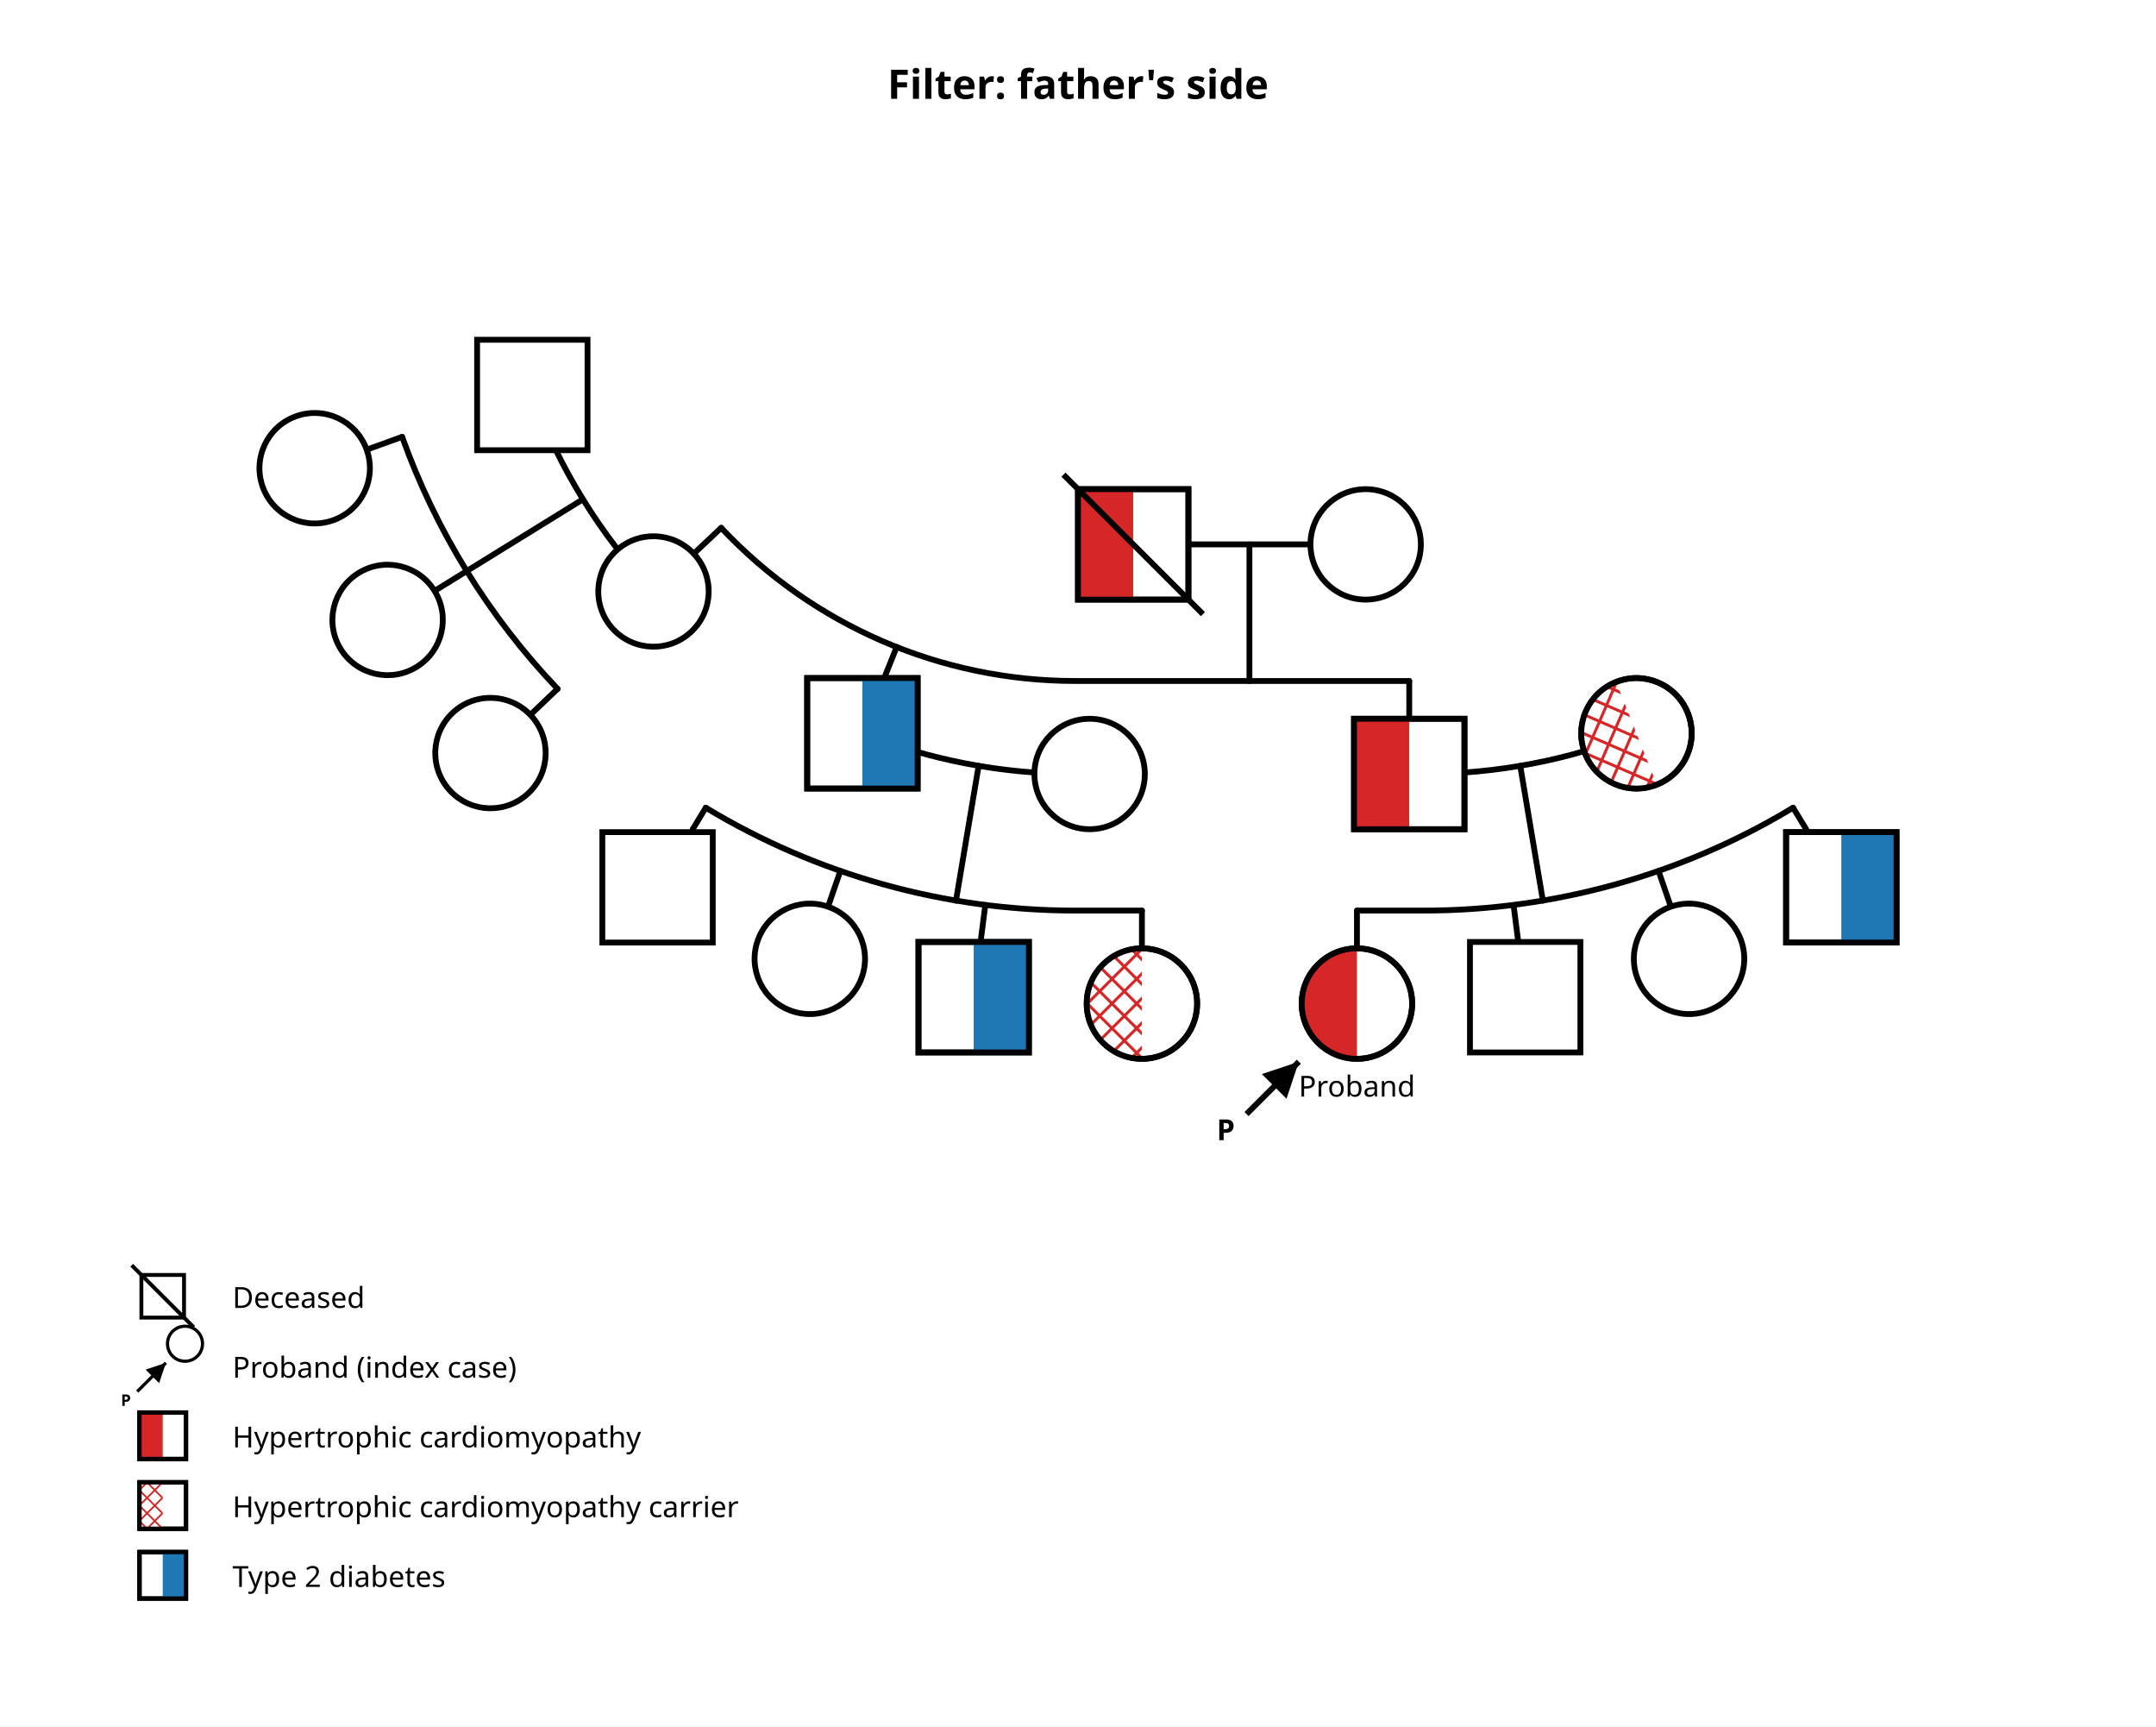
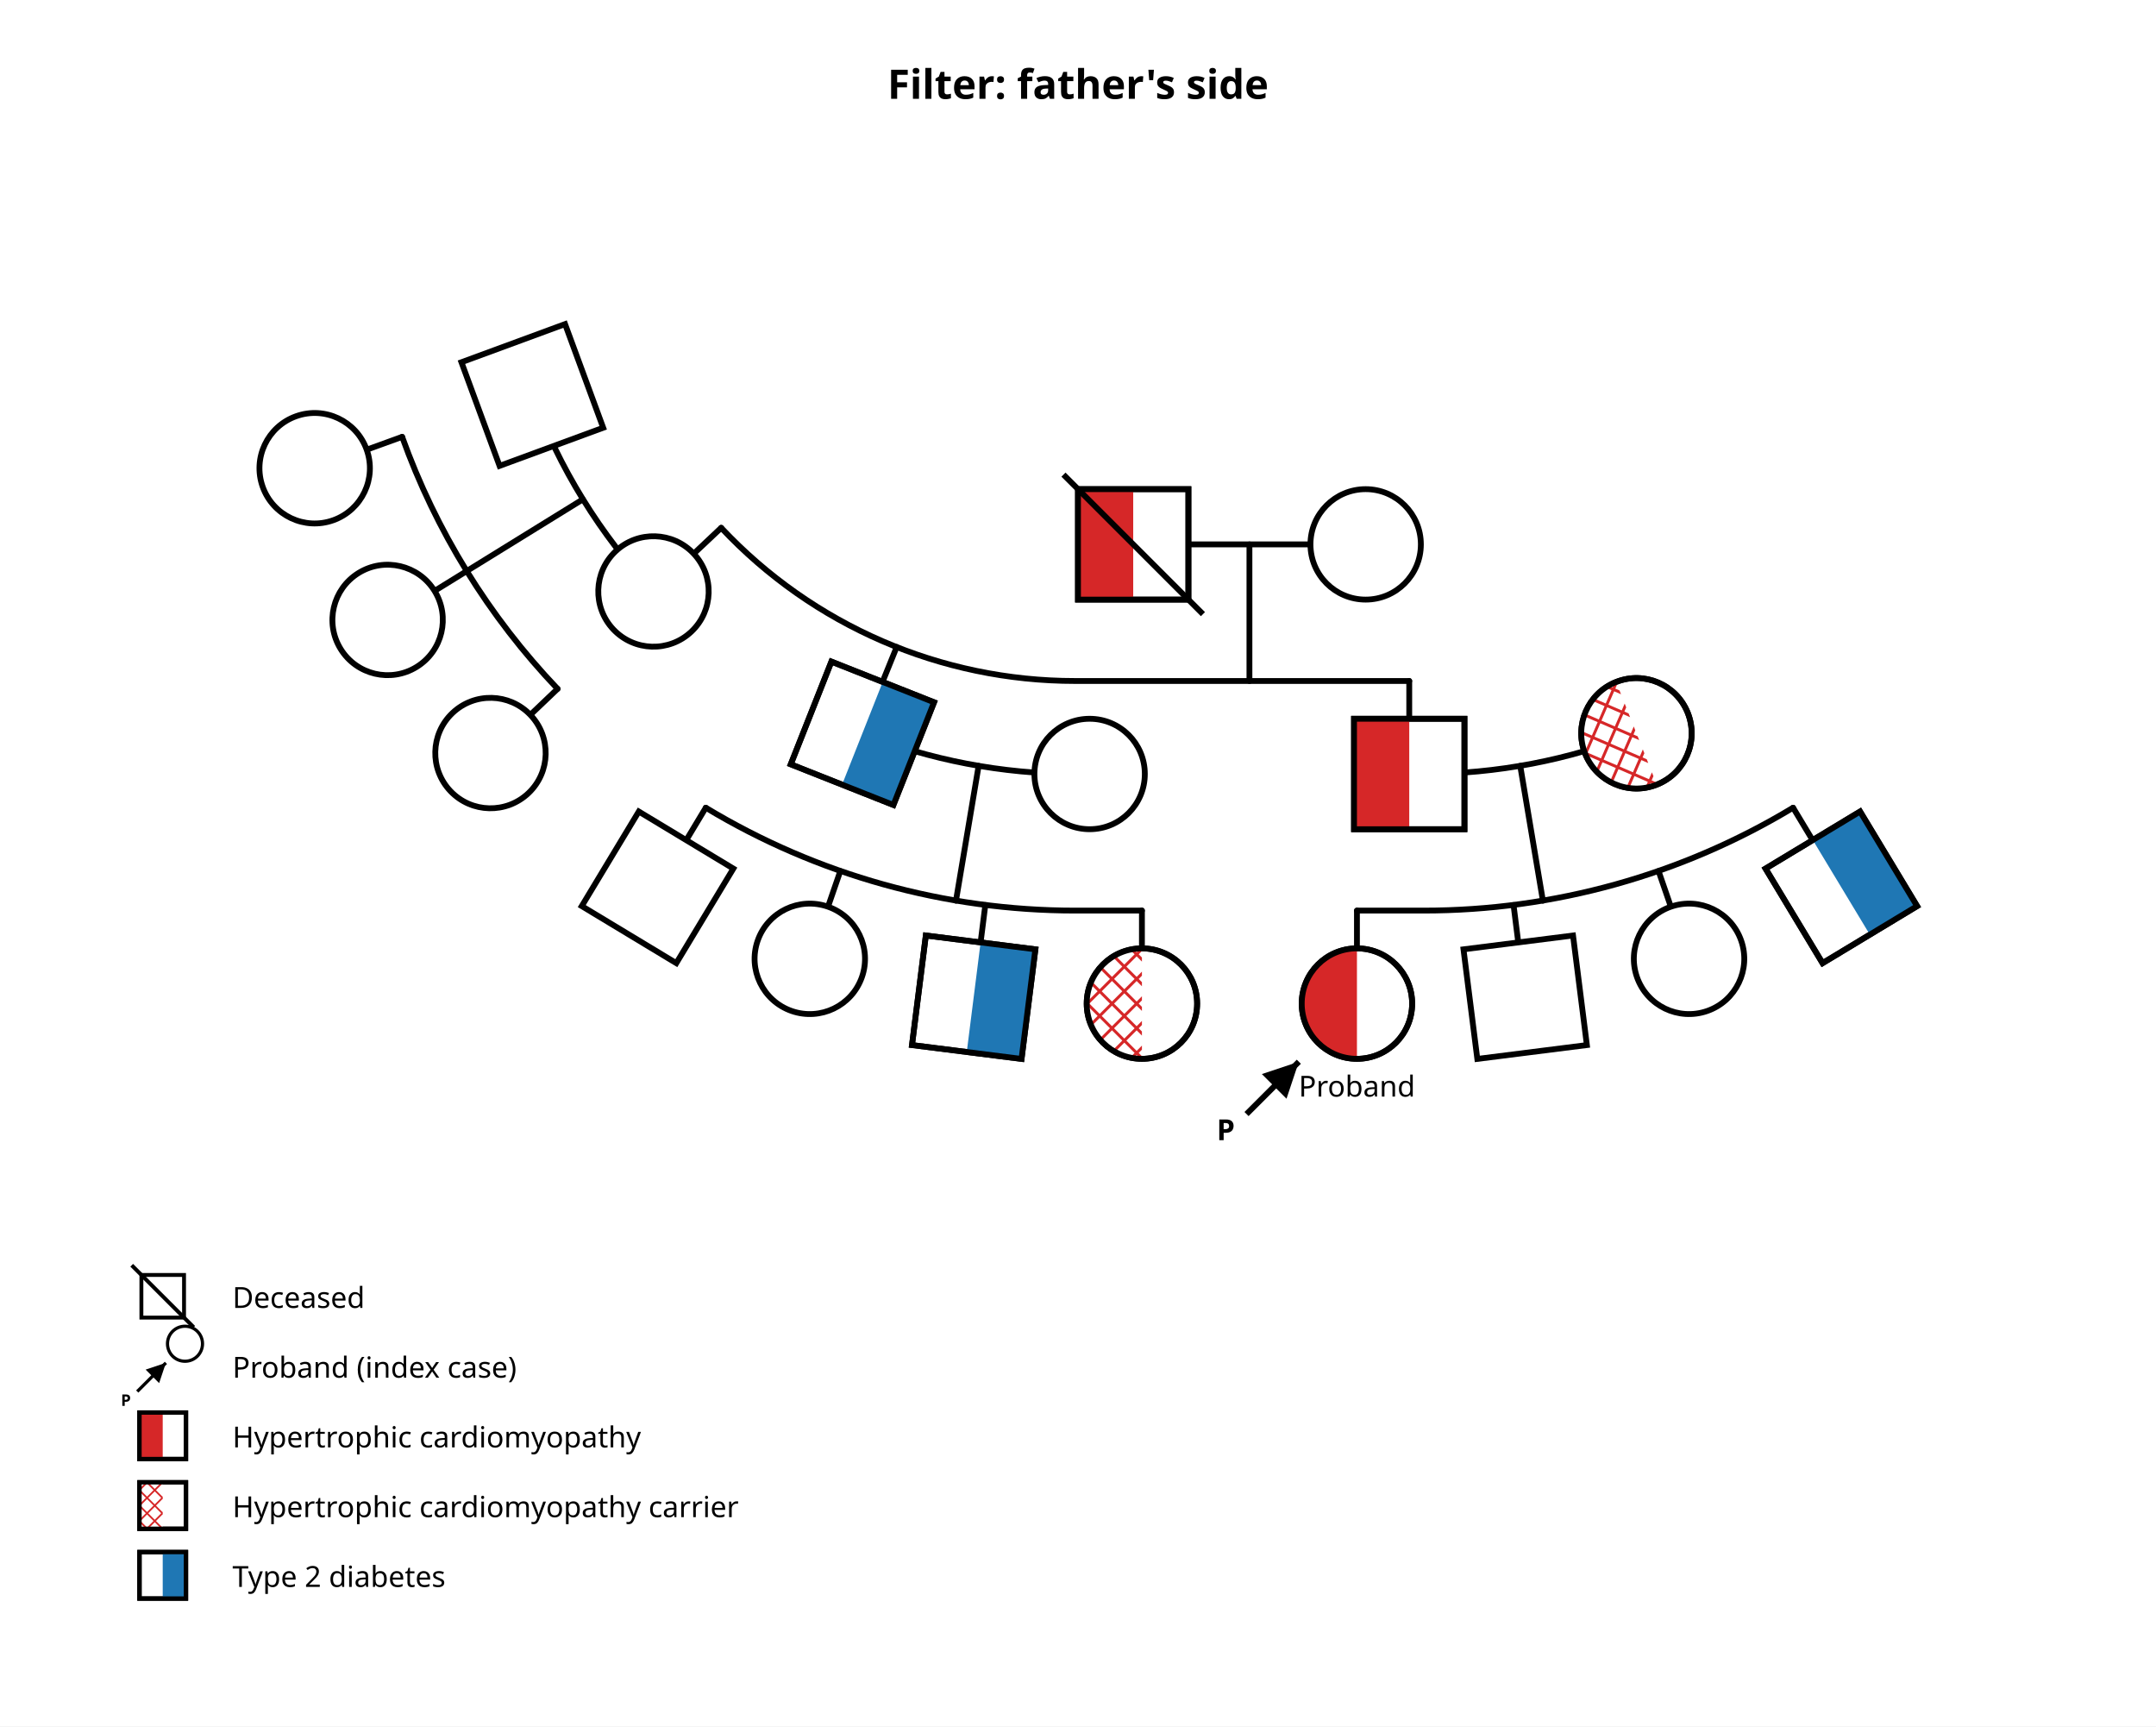
<svg xmlns="http://www.w3.org/2000/svg" height="594" viewBox="0 0 742 594" width="742">
  <defs>
    <marker id="proband-arrowhead" markerHeight="6" markerWidth="6" orient="auto" refX="6" refY="3">
      <path d="M 0 0 L 6 3 L 0 6 Z" fill="black" />
    </marker>
  </defs>
  <rect fill="white" height="594" width="742" />
  <g class="chart-title">
    <text fill="black" font-family="sans-serif" font-size="14" font-weight="bold" style="user-select:none" text-anchor="middle" x="371" y="34">Filter: father's side</text>
  </g>
  <g transform="translate(430 67.3)">
    <path d="M -40 120 L 40 120" fill="none" stroke="black" stroke-linecap="round" stroke-width="2" />
    <line fill="none" stroke="black" stroke-linecap="round" stroke-width="2" x1="0" x2="0" y1="120" y2="167" />
    <path d="M -181.8 114.3 A 167 167 0 0 0 -60 167 L 55 167" fill="none" stroke="black" stroke-linecap="round" stroke-width="2" />
    <line fill="none" stroke="black" stroke-linecap="round" stroke-width="2" x1="-181.8" x2="-190.5" y1="114.3" y2="122.5" />
-     <line fill="none" stroke="black" stroke-linecap="round" stroke-width="2" x1="-121.4" x2="-125.3" y1="155.3" y2="165" />
+     <line fill="none" stroke="black" stroke-linecap="round" stroke-width="2" x1="-121.4" x2="-125.9" y1="155.3" y2="166.4" />
    <line fill="none" stroke="black" stroke-linecap="round" stroke-width="2" x1="55" x2="55" y1="167" y2="179" />
    <path d="M 55 199 L 60 199 A 199 199 0 0 0 133.2 185" fill="none" stroke="black" stroke-linecap="round" stroke-width="2" />
    <line fill="none" stroke="black" stroke-linecap="round" stroke-width="2" x1="93.2" x2="101" y1="196.2" y2="242.6" />
    <path d="M 37 246 L 60 246 A 246 246 0 0 0 187.1 210.6" fill="none" stroke="black" stroke-linecap="round" stroke-width="2" />
    <line fill="none" stroke="black" stroke-linecap="round" stroke-width="2" x1="37" x2="37" y1="246" y2="258" />
-     <line fill="none" stroke="black" stroke-linecap="round" stroke-width="2" x1="90.9" x2="92.4" y1="244.1" y2="255.8" />
+     <line fill="none" stroke="black" stroke-linecap="round" stroke-width="2" x1="90.9" x2="92.4" y1="244.1" y2="256" />
    <line fill="none" stroke="black" stroke-linecap="round" stroke-width="2" x1="140.8" x2="144.7" y1="232.4" y2="243.7" />
-     <line fill="none" stroke="black" stroke-linecap="round" stroke-width="2" x1="187.1" x2="191.6" y1="210.6" y2="218" />
+     <line fill="none" stroke="black" stroke-linecap="round" stroke-width="2" x1="187.1" x2="193.3" y1="210.6" y2="220.9" />
    <path d="M -133.2 185 A 199 199 0 0 0 -60 199 L -55 199" fill="none" stroke="black" stroke-linecap="round" stroke-width="2" />
    <line fill="none" stroke="black" stroke-linecap="round" stroke-width="2" x1="-93.2" x2="-101" y1="196.2" y2="242.6" />
    <path d="M -187.1 210.6 A 246 246 0 0 0 -60 246 L -37 246" fill="none" stroke="black" stroke-linecap="round" stroke-width="2" />
-     <line fill="none" stroke="black" stroke-linecap="round" stroke-width="2" x1="-187.1" x2="-191.6" y1="210.6" y2="218" />
+     <line fill="none" stroke="black" stroke-linecap="round" stroke-width="2" x1="-187.1" x2="-193.3" y1="210.6" y2="220.9" />
    <line fill="none" stroke="black" stroke-linecap="round" stroke-width="2" x1="-140.8" x2="-144.7" y1="232.4" y2="243.7" />
-     <line fill="none" stroke="black" stroke-linecap="round" stroke-width="2" x1="-90.9" x2="-92.4" y1="244.1" y2="255.8" />
+     <line fill="none" stroke="black" stroke-linecap="round" stroke-width="2" x1="-90.9" x2="-92.4" y1="244.1" y2="256" />
    <line fill="none" stroke="black" stroke-linecap="round" stroke-width="2" x1="-37" x2="-37" y1="246" y2="258" />
    <path d="M -246.8 68.6 A 199 199 0 0 0 -205.1 136.2" fill="none" stroke="black" stroke-linecap="round" stroke-width="2" />
    <line fill="none" stroke="black" stroke-linecap="round" stroke-width="2" x1="-229.4" x2="-269.4" y1="104.5" y2="129.2" />
    <path d="M -291.6 83 A 246 246 0 0 0 -238.1 169.7" fill="none" stroke="black" stroke-linecap="round" stroke-width="2" />
    <line fill="none" stroke="black" stroke-linecap="round" stroke-width="2" x1="-291.6" x2="-302.9" y1="83" y2="87.1" />
    <line fill="none" stroke="black" stroke-linecap="round" stroke-width="2" x1="-269.4" x2="-279.6" y1="129.2" y2="135.5" />
    <line fill="none" stroke="black" stroke-linecap="round" stroke-width="2" x1="-238.1" x2="-246.8" y1="169.7" y2="178" />
    <g transform="translate(-40 120) rotate(0)">
      <g transform="translate(-20 -20)">
        <g>
          <g>
            <clipPath id="symbol-clip-0">
              <rect height="38" width="38" x="1" y="1" />
            </clipPath>
            <rect fill="white" height="38" stroke="black" stroke-width="2" width="38" x="1" y="1" />
            <g clip-path="url(#symbol-clip-0)">
              <g>
                <g data-tag-fill="solid">
                  <path d="M 20 20 L 20 60 A 40 40 0 0 1 20 -20 Z" fill="#d62728" />
                </g>
              </g>
            </g>
            <rect fill="none" height="38" stroke="black" stroke-width="2" width="38" x="1" y="1" />
          </g>
        </g>
        <line stroke="black" stroke-width="2" x1="-4" x2="44" y1="-4" y2="44" />
      </g>
    </g>
    <g transform="translate(40 120) rotate(0)">
      <g transform="translate(-20 -20)">
        <g>
          <g>
            <circle cx="20" cy="20" fill="white" r="19" stroke="black" stroke-width="2" />
          </g>
        </g>
      </g>
    </g>
    <g transform="translate(55 199) rotate(0)">
      <g transform="translate(-20 -20)">
        <g>
          <g>
            <clipPath id="symbol-clip-2">
              <rect height="38" width="38" x="1" y="1" />
            </clipPath>
            <rect fill="white" height="38" stroke="black" stroke-width="2" width="38" x="1" y="1" />
            <g clip-path="url(#symbol-clip-2)">
              <g>
                <g data-tag-fill="solid">
                  <path d="M 20 20 L 20 60 A 40 40 0 0 1 20 -20 Z" fill="#d62728" />
                </g>
              </g>
            </g>
            <rect fill="none" height="38" stroke="black" stroke-width="2" width="38" x="1" y="1" />
          </g>
        </g>
      </g>
    </g>
    <g transform="translate(133.2 185) rotate(-21.6)">
      <g transform="translate(-20 -20)">
        <g>
          <g>
            <clipPath id="symbol-clip-3">
              <circle cx="20" cy="20" r="19" />
            </clipPath>
            <circle cx="20" cy="20" fill="white" r="19" stroke="black" stroke-width="2" />
            <g clip-path="url(#symbol-clip-3)">
              <g data-carrier-sector="hcm">
                <g data-tag-fill="crosshatch">
                  <clipPath id="symbol-clip-3-s0">
                    <path d="M 20 20 L 20 60 A 40 40 0 0 1 20 -20 Z" />
                  </clipPath>
                  <path d="M 20 20 L 20 60 A 40 40 0 0 1 20 -20 Z" fill="white" />
                  <path clip-path="url(#symbol-clip-3-s0)" d="M-35.757 40L4.243 0M-27.272 40L12.728 0M-18.787 40L21.213 0M-10.302 40L29.698 0M-1.816 40L38.184 0M6.669 40L46.669 0M15.154 40L55.154 0M23.64 40L63.64 0M32.125 40L72.125 0M-35.757 0L4.243 40M-27.272 0L12.728 40M-18.787 0L21.213 40M-10.302 0L29.698 40M-1.816 0L38.184 40M6.669 0L46.669 40M15.154 0L55.154 40M23.64 0L63.64 40M32.125 0L72.125 40" fill="none" stroke="#d62728" stroke-width="1" />
                </g>
              </g>
            </g>
            <circle cx="20" cy="20" fill="none" r="19" stroke="black" stroke-width="2" />
          </g>
        </g>
      </g>
    </g>
    <g transform="translate(203.7 238) rotate(-31.1)">
      <g transform="translate(-20 -20)">
        <g>
-           <g transform="rotate(31.1 20 20)">
-             <g>
-               <clipPath id="symbol-clip-4">
-                 <rect height="38" width="38" x="1" y="1" />
-               </clipPath>
-               <rect fill="white" height="38" stroke="black" stroke-width="2" width="38" x="1" y="1" />
-               <g clip-path="url(#symbol-clip-4)">
-                 <g>
-                   <g data-tag-fill="solid">
-                     <path d="M 20 20 L 20 -20 A 40 40 0 0 1 20 60 Z" fill="#1f77b4" />
-                   </g>
-                 </g>
-               </g>
-               <rect fill="none" height="38" stroke="black" stroke-width="2" width="38" x="1" y="1" />
-             </g>
+           <g>
+             <clipPath id="symbol-clip-4">
+               <rect height="38" width="38" x="1" y="1" />
+             </clipPath>
+             <rect fill="white" height="38" stroke="black" stroke-width="2" width="38" x="1" y="1" />
+             <g clip-path="url(#symbol-clip-4)">
+               <g>
+                 <g data-tag-fill="solid">
+                   <path d="M 20 20 L 20 -20 A 40 40 0 0 1 20 60 Z" fill="#1f77b4" />
+                 </g>
+               </g>
+             </g>
+             <rect fill="none" height="38" stroke="black" stroke-width="2" width="38" x="1" y="1" />
          </g>
        </g>
      </g>
    </g>
    <g transform="translate(151.3 262.6) rotate(-19.2)">
      <g transform="translate(-20 -20)">
        <g>
          <g>
            <circle cx="20" cy="20" fill="white" r="19" stroke="black" stroke-width="2" />
          </g>
        </g>
      </g>
    </g>
    <g transform="translate(94.9 275.8) rotate(-7.2)">
      <g transform="translate(-20 -20)">
        <g>
-           <g transform="rotate(7.2 20 20)">
-             <g>
-               <rect fill="white" height="38" stroke="black" stroke-width="2" width="38" x="1" y="1" />
-             </g>
+           <g>
+             <rect fill="white" height="38" stroke="black" stroke-width="2" width="38" x="1" y="1" />
          </g>
        </g>
      </g>
    </g>
    <g transform="translate(37 278) rotate(0)">
      <g transform="translate(-20 -20)">
        <g style="user-select:none" transform="translate(20 20)">
          <g data-name-label="true" pointer-events="none">
            <text fill="black" font-family="sans-serif" font-size="10" text-anchor="middle" x="0" y="32">Proband</text>
          </g>
        </g>
        <g>
          <g>
            <clipPath id="symbol-clip-7">
              <circle cx="20" cy="20" r="19" />
            </clipPath>
            <circle cx="20" cy="20" fill="white" r="19" stroke="black" stroke-width="2" />
            <g clip-path="url(#symbol-clip-7)">
              <g>
                <g data-tag-fill="solid">
                  <path d="M 20 20 L 20 60 A 40 40 0 0 1 20 -20 Z" fill="#d62728" />
                </g>
              </g>
            </g>
            <circle cx="20" cy="20" fill="none" r="19" stroke="black" stroke-width="2" />
          </g>
        </g>
        <g data-arrow="proband">
          <line marker-end="url(#proband-arrowhead)" stroke="black" stroke-width="2" x1="-18" x2="0" y1="58" y2="40" />
          <rect fill="white" height="10" width="8.5" x="-30" y="58" />
          <text data-proband-letter="true" fill="black" font-family="sans-serif" font-size="10" font-weight="bold" style="user-select:none" text-anchor="end" x="-22" y="67">P</text>
        </g>
      </g>
    </g>
    <g transform="translate(-133.2 185) rotate(21.6)">
      <g transform="translate(-20 -20)">
        <g>
-           <g transform="rotate(-21.6 20 20)">
-             <g>
-               <clipPath id="symbol-clip-8">
-                 <rect height="38" width="38" x="1" y="1" />
-               </clipPath>
-               <rect fill="white" height="38" stroke="black" stroke-width="2" width="38" x="1" y="1" />
-               <g clip-path="url(#symbol-clip-8)">
-                 <g>
-                   <g data-tag-fill="solid">
-                     <path d="M 20 20 L 20 -20 A 40 40 0 0 1 20 60 Z" fill="#1f77b4" />
-                   </g>
-                 </g>
-               </g>
-               <rect fill="none" height="38" stroke="black" stroke-width="2" width="38" x="1" y="1" />
-             </g>
+           <g>
+             <clipPath id="symbol-clip-8">
+               <rect height="38" width="38" x="1" y="1" />
+             </clipPath>
+             <rect fill="white" height="38" stroke="black" stroke-width="2" width="38" x="1" y="1" />
+             <g clip-path="url(#symbol-clip-8)">
+               <g>
+                 <g data-tag-fill="solid">
+                   <path d="M 20 20 L 20 -20 A 40 40 0 0 1 20 60 Z" fill="#1f77b4" />
+                 </g>
+               </g>
+             </g>
+             <rect fill="none" height="38" stroke="black" stroke-width="2" width="38" x="1" y="1" />
          </g>
        </g>
      </g>
    </g>
    <g transform="translate(-55 199) rotate(0)">
      <g transform="translate(-20 -20)">
        <g>
          <g>
            <circle cx="20" cy="20" fill="white" r="19" stroke="black" stroke-width="2" />
          </g>
        </g>
      </g>
    </g>
    <g transform="translate(-37 278) rotate(0)">
      <g transform="translate(-20 -20)">
        <g>
          <g>
            <clipPath id="symbol-clip-10">
              <circle cx="20" cy="20" r="19" />
            </clipPath>
            <circle cx="20" cy="20" fill="white" r="19" stroke="black" stroke-width="2" />
            <g clip-path="url(#symbol-clip-10)">
              <g data-carrier-sector="hcm">
                <g data-tag-fill="crosshatch">
                  <clipPath id="symbol-clip-10-s0">
                    <path d="M 20 20 L 20 60 A 40 40 0 0 1 20 -20 Z" />
                  </clipPath>
                  <path d="M 20 20 L 20 60 A 40 40 0 0 1 20 -20 Z" fill="white" />
                  <path clip-path="url(#symbol-clip-10-s0)" d="M-35.757 40L4.243 0M-27.272 40L12.728 0M-18.787 40L21.213 0M-10.302 40L29.698 0M-1.816 40L38.184 0M6.669 40L46.669 0M15.154 40L55.154 0M23.64 40L63.64 0M32.125 40L72.125 0M-35.757 0L4.243 40M-27.272 0L12.728 40M-18.787 0L21.213 40M-10.302 0L29.698 40M-1.816 0L38.184 40M6.669 0L46.669 40M15.154 0L55.154 40M23.64 0L63.64 40M32.125 0L72.125 40" fill="none" stroke="#d62728" stroke-width="1" />
                </g>
              </g>
            </g>
            <circle cx="20" cy="20" fill="none" r="19" stroke="black" stroke-width="2" />
          </g>
        </g>
      </g>
    </g>
    <g transform="translate(-94.9 275.8) rotate(7.2)">
      <g transform="translate(-20 -20)">
        <g>
-           <g transform="rotate(-7.2 20 20)">
-             <g>
-               <clipPath id="symbol-clip-11">
-                 <rect height="38" width="38" x="1" y="1" />
-               </clipPath>
-               <rect fill="white" height="38" stroke="black" stroke-width="2" width="38" x="1" y="1" />
-               <g clip-path="url(#symbol-clip-11)">
-                 <g>
-                   <g data-tag-fill="solid">
-                     <path d="M 20 20 L 20 -20 A 40 40 0 0 1 20 60 Z" fill="#1f77b4" />
-                   </g>
-                 </g>
-               </g>
-               <rect fill="none" height="38" stroke="black" stroke-width="2" width="38" x="1" y="1" />
-             </g>
+           <g>
+             <clipPath id="symbol-clip-11">
+               <rect height="38" width="38" x="1" y="1" />
+             </clipPath>
+             <rect fill="white" height="38" stroke="black" stroke-width="2" width="38" x="1" y="1" />
+             <g clip-path="url(#symbol-clip-11)">
+               <g>
+                 <g data-tag-fill="solid">
+                   <path d="M 20 20 L 20 -20 A 40 40 0 0 1 20 60 Z" fill="#1f77b4" />
+                 </g>
+               </g>
+             </g>
+             <rect fill="none" height="38" stroke="black" stroke-width="2" width="38" x="1" y="1" />
          </g>
        </g>
      </g>
    </g>
    <g transform="translate(-151.3 262.6) rotate(19.2)">
      <g transform="translate(-20 -20)">
        <g>
          <g>
            <circle cx="20" cy="20" fill="white" r="19" stroke="black" stroke-width="2" />
          </g>
        </g>
      </g>
    </g>
    <g transform="translate(-203.7 238) rotate(31.1)">
      <g transform="translate(-20 -20)">
        <g>
-           <g transform="rotate(-31.1 20 20)">
-             <g>
-               <rect fill="white" height="38" stroke="black" stroke-width="2" width="38" x="1" y="1" />
-             </g>
+           <g>
+             <rect fill="white" height="38" stroke="black" stroke-width="2" width="38" x="1" y="1" />
          </g>
        </g>
      </g>
    </g>
    <g transform="translate(-246.8 68.6) rotate(69.8)">
      <g transform="translate(-20 -20)">
        <g>
-           <g transform="rotate(20.2 20 20)">
-             <g>
-               <rect fill="white" height="38" stroke="black" stroke-width="2" width="38" x="1" y="1" />
-             </g>
+           <g>
+             <rect fill="white" height="38" stroke="black" stroke-width="2" width="38" x="1" y="1" />
          </g>
        </g>
      </g>
    </g>
    <g transform="translate(-205.1 136.2) rotate(46.8)">
      <g transform="translate(-20 -20)">
        <g>
          <g>
            <circle cx="20" cy="20" fill="white" r="19" stroke="black" stroke-width="2" />
          </g>
        </g>
      </g>
    </g>
    <g transform="translate(-261.2 191.8) rotate(46.4)">
      <g transform="translate(-20 -20)">
        <g>
          <g>
            <circle cx="20" cy="20" fill="white" r="19" stroke="black" stroke-width="2" />
          </g>
        </g>
      </g>
    </g>
    <g transform="translate(-296.6 146) rotate(58.3)">
      <g transform="translate(-20 -20)">
        <g>
          <g>
            <circle cx="20" cy="20" fill="white" r="19" stroke="black" stroke-width="2" />
          </g>
        </g>
      </g>
    </g>
    <g transform="translate(-321.7 93.8) rotate(70.3)">
      <g transform="translate(-20 -20)">
        <g>
          <g>
            <circle cx="20" cy="20" fill="white" r="19" stroke="black" stroke-width="2" />
          </g>
        </g>
      </g>
    </g>
  </g>
  <g class="pedigree-key" transform="translate(0 434)">
    <g transform="translate(56 12) scale(0.667) translate(-18 -18)">
      <svg height="36" viewBox="-6 -6 36 36" width="36">
        <rect fill="white" height="22" stroke="black" stroke-width="2" width="22" x="1" y="1" />
        <line stroke="black" stroke-width="2" x1="-4" x2="28" y1="-4" y2="28" />
      </svg>
    </g>
    <text fill="black" font-family="sans-serif" font-size="10" x="80" y="16">Deceased</text>
    <g transform="translate(56 36) scale(0.667) translate(-23 -23)">
      <svg height="46" viewBox="-30 -2 56 56" width="46">
        <defs>
          <marker id="legend-arrowhead" markerHeight="6" markerWidth="6" orient="auto" refX="6" refY="3">
            <polygon fill="black" points="0 0, 6 3, 0 6" />
          </marker>
        </defs>
        <circle cx="12" cy="12" fill="white" r="11" stroke="black" stroke-width="2" />
        <g data-arrow="proband">
          <line marker-end="url(#legend-arrowhead)" stroke="black" stroke-width="2" x1="-18" x2="0" y1="42" y2="24" />
          <rect fill="white" height="10" width="8.5" x="-30" y="42" />
          <text data-proband-letter="true" fill="black" font-family="sans-serif" font-size="10" font-weight="bold" style="user-select:none" text-anchor="end" x="-22" y="51">P</text>
        </g>
      </svg>
    </g>
    <text fill="black" font-family="sans-serif" font-size="10" x="80" y="40">Proband (index case)</text>
    <g transform="translate(56 60) scale(1) translate(-14 -14)">
      <svg height="28" viewBox="0 0 28 28" width="28">
        <clipPath id="legend-clip-hcm">
          <rect height="16" width="16" x="6" y="6" />
        </clipPath>
        <rect fill="white" height="16" stroke="black" stroke-width="1.5" width="16" x="6" y="6" />
        <g clip-path="url(#legend-clip-hcm)">
          <g data-tag-fill="solid">
            <path d="M 14 14 L 14 30 A 16 16 0 0 1 14 -2 Z" fill="#d62728" />
          </g>
        </g>
        <rect fill="none" height="16" stroke="black" stroke-width="1.5" width="16" x="6" y="6" />
      </svg>
    </g>
    <text fill="black" font-family="sans-serif" font-size="10" x="80" y="64">Hypertrophic cardiomyopathy</text>
    <g transform="translate(56 84) scale(1) translate(-14 -14)">
      <svg height="28" viewBox="0 0 28 28" width="28">
        <clipPath id="legend-clip-hcm-carrier">
          <rect height="16" width="16" x="6" y="6" />
        </clipPath>
        <rect fill="white" height="16" stroke="black" stroke-width="1.5" width="16" x="6" y="6" />
        <g clip-path="url(#legend-clip-hcm-carrier)">
          <g data-tag-fill="crosshatch">
            <clipPath id="legend-clip-hcm-carrier-fill">
              <path d="M 14 14 L 14 30 A 16 16 0 0 1 14 -2 Z" />
            </clipPath>
            <path d="M 14 14 L 14 30 A 16 16 0 0 1 14 -2 Z" fill="white" />
            <path clip-path="url(#legend-clip-hcm-carrier-fill)" d="M-7.348 22L8.652 6M-2.045 22L13.955 6M3.258 22L19.258 6M8.562 22L24.562 6M13.865 22L29.865 6M19.168 22L35.168 6M-7.348 6L8.652 22M-2.045 6L13.955 22M3.258 6L19.258 22M8.562 6L24.562 22M13.865 6L29.865 22M19.168 6L35.168 22" fill="none" stroke="#d62728" stroke-width="0.6" />
          </g>
        </g>
        <rect fill="none" height="16" stroke="black" stroke-width="1.5" width="16" x="6" y="6" />
      </svg>
    </g>
    <text fill="black" font-family="sans-serif" font-size="10" x="80" y="88">Hypertrophic cardiomyopathy carrier</text>
    <g transform="translate(56 108) scale(1) translate(-14 -14)">
      <svg height="28" viewBox="0 0 28 28" width="28">
        <clipPath id="legend-clip-dm">
          <rect height="16" width="16" x="6" y="6" />
        </clipPath>
        <rect fill="white" height="16" stroke="black" stroke-width="1.5" width="16" x="6" y="6" />
        <g clip-path="url(#legend-clip-dm)">
          <g data-tag-fill="solid">
            <path d="M 14 14 L 14 -2 A 16 16 0 0 1 14 30 Z" fill="#1f77b4" />
          </g>
        </g>
        <rect fill="none" height="16" stroke="black" stroke-width="1.5" width="16" x="6" y="6" />
      </svg>
    </g>
    <text fill="black" font-family="sans-serif" font-size="10" x="80" y="112">Type 2 diabetes</text>
  </g>
</svg>
